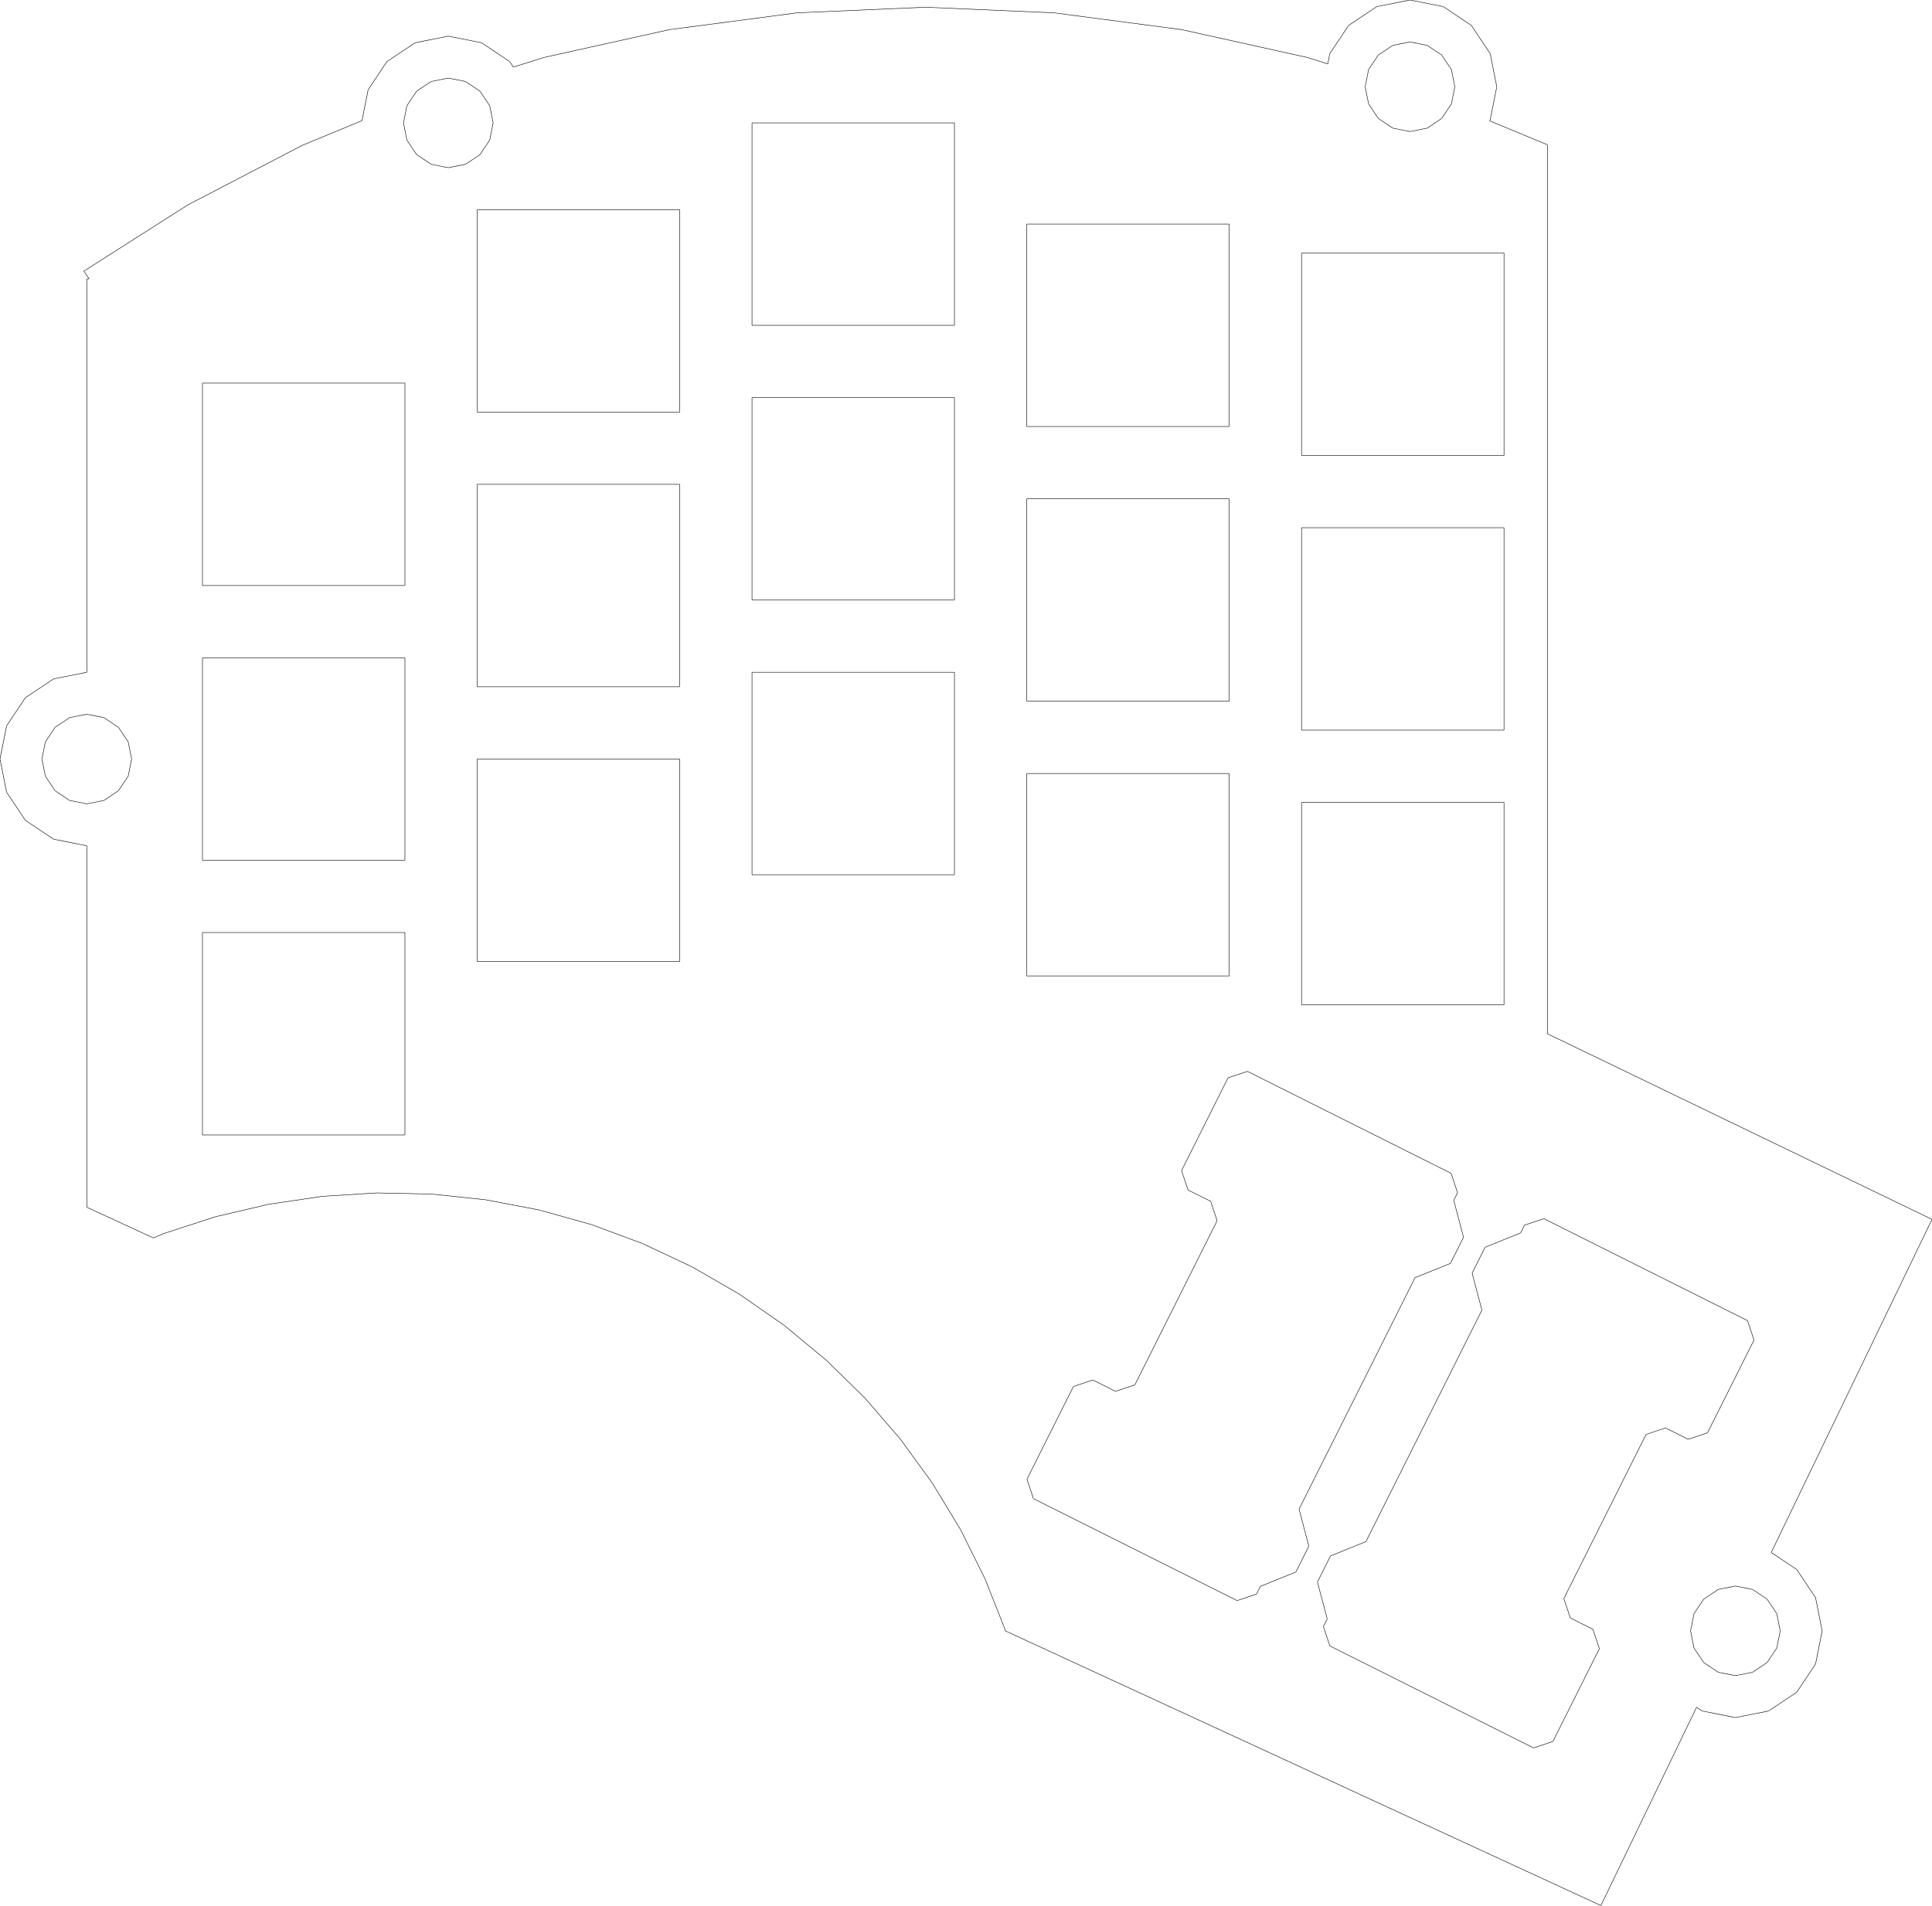
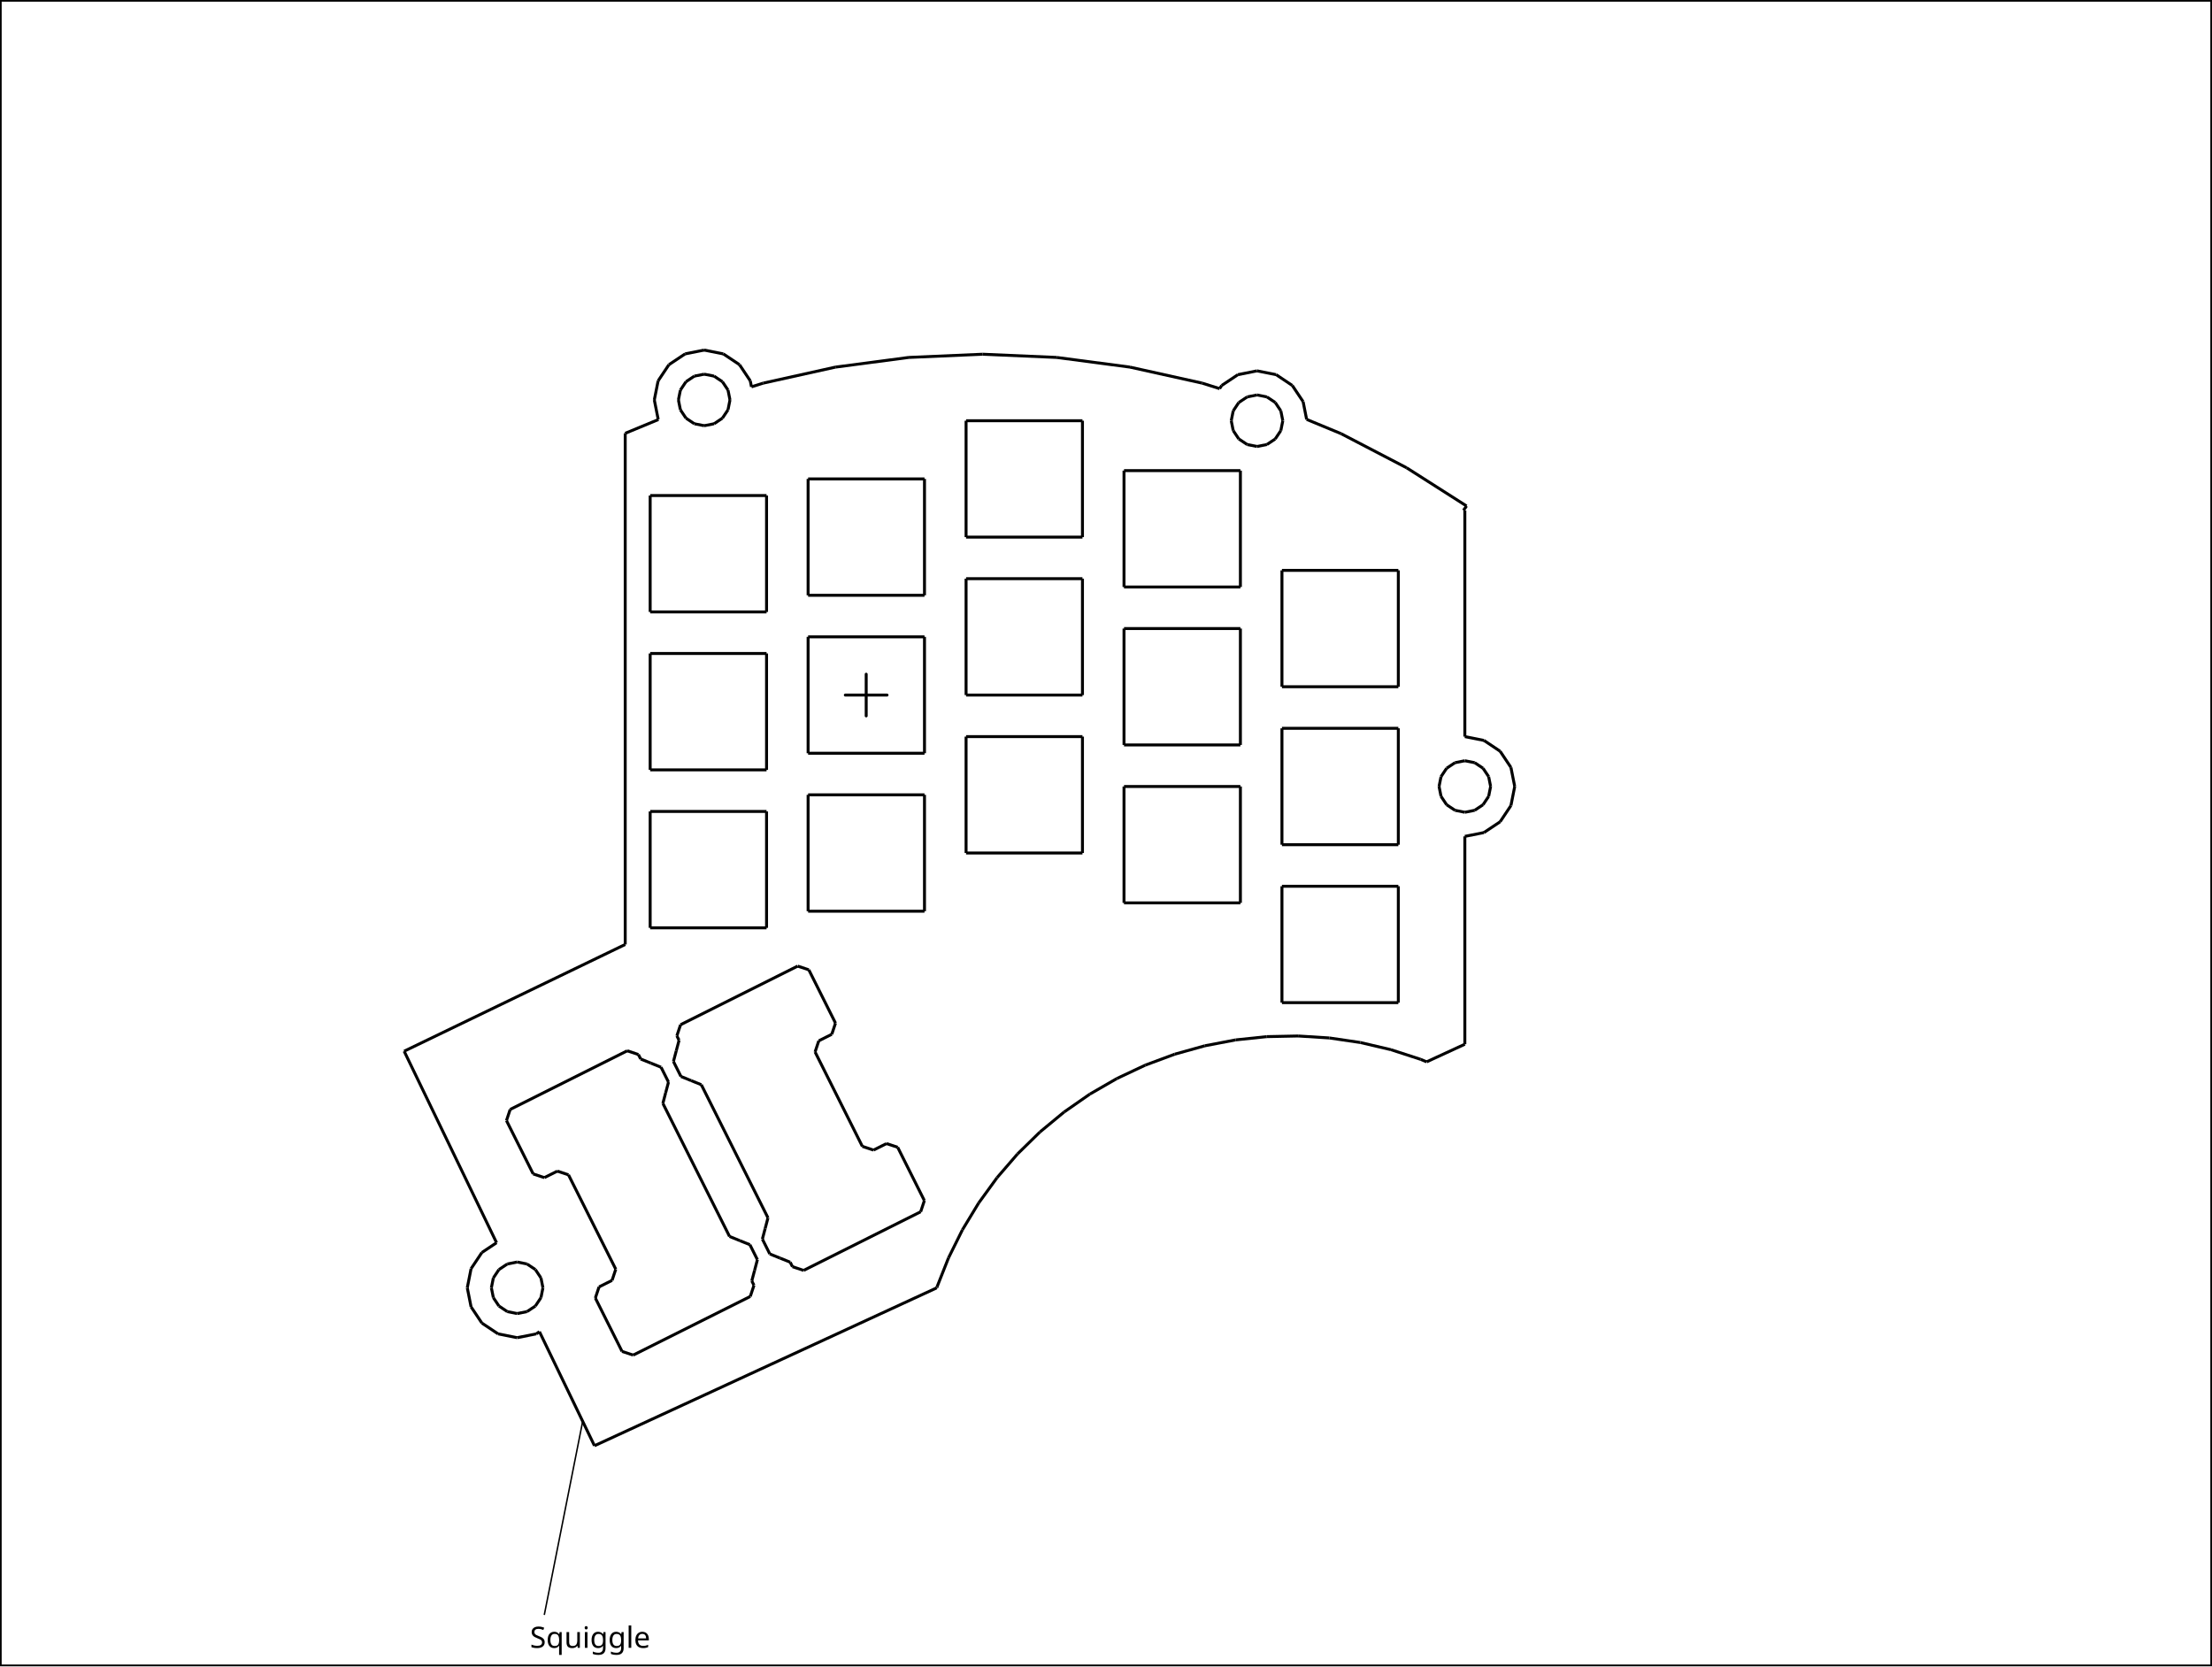
- <svg xmlns="http://www.w3.org/2000/svg" viewBox="9 5.5  133.595 131.8" version="1.0" overflow="visible">
-   <defs />
-   <g id="draft" transform="matrix(1 0 0 -1 0 0)" stroke-width="0.033">
-     <g id="ID_0" color="rgb(0,0,0)" stroke="currentColor" fill="none" stroke-width="0.033">
-       <line x1="126.316" y1="-123.584" x2="126.704" y2="-123.843" />
-       <line x1="126.704" y1="-123.843" x2="129" y2="-124.3" />
-       <line x1="129" y1="-124.3" x2="131.296" y2="-123.843" />
-       <line x1="131.296" y1="-123.843" x2="133.243" y2="-122.543" />
-       <line x1="133.243" y1="-122.543" x2="134.543" y2="-120.596" />
-       <line x1="134.543" y1="-120.596" x2="135" y2="-118.3" />
-       <line x1="135" y1="-118.3" x2="134.543" y2="-116.004" />
-       <line x1="134.543" y1="-116.004" x2="133.243" y2="-114.057" />
-       <line x1="133.243" y1="-114.057" x2="131.48" y2="-112.88" />
-       <line x1="131.48" y1="-112.88" x2="142.595" y2="-89.839" />
-       <line x1="142.595" y1="-89.839" x2="116" y2="-77" />
-       <line x1="116" y1="-77" x2="116" y2="-15.512" />
-       <line x1="116" y1="-15.512" x2="112.003" y2="-13.857" />
-       <line x1="112.003" y1="-13.857" x2="112.043" y2="-13.796" />
-       <line x1="112.043" y1="-13.796" x2="112.5" y2="-11.5" />
-       <line x1="112.5" y1="-11.5" x2="112.043" y2="-9.204" />
-       <line x1="112.043" y1="-9.204" x2="110.743" y2="-7.257" />
-       <line x1="110.743" y1="-7.257" x2="108.796" y2="-5.957" />
-       <line x1="108.796" y1="-5.957" x2="106.5" y2="-5.5" />
-       <line x1="106.5" y1="-5.5" x2="104.204" y2="-5.957" />
-       <line x1="104.204" y1="-5.957" x2="102.257" y2="-7.257" />
-       <line x1="102.257" y1="-7.257" x2="100.957" y2="-9.204" />
-       <line x1="100.957" y1="-9.204" x2="100.814" y2="-9.922" />
-       <line x1="100.814" y1="-9.922" x2="99.4" y2="-9.476" />
-       <line x1="99.4" y1="-9.476" x2="90.712" y2="-7.55" />
-       <line x1="90.712" y1="-7.55" x2="81.89" y2="-6.388" />
-       <line x1="81.89" y1="-6.388" x2="73" y2="-6" />
-       <line x1="73" y1="-6" x2="64.11" y2="-6.388" />
-       <line x1="64.11" y1="-6.388" x2="55.288" y2="-7.55" />
-       <line x1="55.288" y1="-7.55" x2="46.6" y2="-9.476" />
-       <line x1="46.6" y1="-9.476" x2="44.497" y2="-10.139" />
-       <line x1="44.497" y1="-10.139" x2="44.243" y2="-9.757" />
-       <line x1="44.243" y1="-9.757" x2="42.296" y2="-8.457" />
-       <line x1="42.296" y1="-8.457" x2="40" y2="-8" />
-       <line x1="40" y1="-8" x2="37.704" y2="-8.457" />
-       <line x1="37.704" y1="-8.457" x2="35.757" y2="-9.757" />
-       <line x1="35.757" y1="-9.757" x2="34.457" y2="-11.704" />
-       <line x1="34.457" y1="-11.704" x2="34.031" y2="-13.842" />
-       <line x1="34.031" y1="-13.842" x2="29.893" y2="-15.557" />
-       <line x1="29.893" y1="-15.557" x2="22" y2="-19.665" />
-       <line x1="22" y1="-19.665" x2="14.796" y2="-24.255" />
-       <line x1="14.796" y1="-24.255" x2="15.165" y2="-24.786" />
-       <line x1="15.165" y1="-24.786" x2="15" y2="-24.8" />
-       <line x1="15" y1="-24.8" x2="15" y2="-52" />
-       <line x1="15" y1="-52" x2="12.704" y2="-52.457" />
-       <line x1="12.704" y1="-52.457" x2="10.757" y2="-53.757" />
-       <line x1="10.757" y1="-53.757" x2="9.457" y2="-55.704" />
-       <line x1="9.457" y1="-55.704" x2="9" y2="-58" />
-       <line x1="9" y1="-58" x2="9.457" y2="-60.296" />
-       <line x1="9.457" y1="-60.296" x2="10.757" y2="-62.243" />
-       <line x1="10.757" y1="-62.243" x2="12.704" y2="-63.543" />
-       <line x1="12.704" y1="-63.543" x2="15" y2="-64" />
-       <line x1="15" y1="-64" x2="15" y2="-89" />
-       <line x1="15" y1="-89" x2="19.601" y2="-91.122" />
-       <line x1="19.601" y1="-91.122" x2="20.314" y2="-90.822" />
-       <line x1="20.314" y1="-90.822" x2="23.899" y2="-89.658" />
-       <line x1="23.899" y1="-89.658" x2="27.568" y2="-88.797" />
-       <line x1="27.568" y1="-88.797" x2="31.296" y2="-88.246" />
-       <line x1="31.296" y1="-88.246" x2="35.058" y2="-88.01" />
-       <line x1="35.058" y1="-88.01" x2="38.826" y2="-88.089" />
-       <line x1="38.826" y1="-88.089" x2="42.574" y2="-88.483" />
-       <line x1="42.574" y1="-88.483" x2="46.276" y2="-89.189" />
-       <line x1="46.276" y1="-89.189" x2="49.906" y2="-90.203" />
-       <line x1="49.906" y1="-90.203" x2="53.438" y2="-91.516" />
-       <line x1="53.438" y1="-91.516" x2="56.848" y2="-93.121" />
-       <line x1="56.848" y1="-93.121" x2="60.112" y2="-95.005" />
-       <line x1="60.112" y1="-95.005" x2="63.207" y2="-97.156" />
-       <line x1="63.207" y1="-97.156" x2="66.111" y2="-99.558" />
-       <line x1="66.111" y1="-99.558" x2="68.804" y2="-102.195" />
-       <line x1="68.804" y1="-102.195" x2="71.266" y2="-105.048" />
-       <line x1="71.266" y1="-105.048" x2="73.481" y2="-108.097" />
-       <line x1="73.481" y1="-108.097" x2="75.434" y2="-111.321" />
-       <line x1="75.434" y1="-111.321" x2="77.109" y2="-114.697" />
-       <line x1="77.109" y1="-114.697" x2="78.497" y2="-118.201" />
-       <line x1="78.497" y1="-118.201" x2="78.529" y2="-118.307" />
-       <line x1="78.529" y1="-118.307" x2="119.7" y2="-137.3" />
-       <line x1="119.7" y1="-137.3" x2="126.316" y2="-123.584" />
-       <line x1="105.314" y1="-14.364" x2="104.308" y2="-13.692" />
-       <line x1="104.308" y1="-13.692" x2="103.636" y2="-12.686" />
-       <line x1="103.636" y1="-12.686" x2="103.4" y2="-11.5" />
-       <line x1="103.4" y1="-11.5" x2="103.636" y2="-10.314" />
-       <line x1="103.636" y1="-10.314" x2="104.308" y2="-9.308" />
-       <line x1="104.308" y1="-9.308" x2="105.314" y2="-8.636" />
-       <line x1="105.314" y1="-8.636" x2="106.5" y2="-8.4" />
-       <line x1="106.5" y1="-8.4" x2="107.686" y2="-8.636" />
-       <line x1="107.686" y1="-8.636" x2="108.692" y2="-9.308" />
-       <line x1="108.692" y1="-9.308" x2="109.364" y2="-10.314" />
-       <line x1="109.364" y1="-10.314" x2="109.6" y2="-11.5" />
-       <line x1="109.6" y1="-11.5" x2="109.364" y2="-12.686" />
-       <line x1="109.364" y1="-12.686" x2="108.692" y2="-13.692" />
-       <line x1="108.692" y1="-13.692" x2="107.686" y2="-14.364" />
-       <line x1="107.686" y1="-14.364" x2="106.5" y2="-14.6" />
-       <line x1="106.5" y1="-14.6" x2="105.314" y2="-14.364" />
-       <line x1="38.814" y1="-16.864" x2="37.808" y2="-16.192" />
-       <line x1="37.808" y1="-16.192" x2="37.136" y2="-15.186" />
-       <line x1="37.136" y1="-15.186" x2="36.9" y2="-14" />
-       <line x1="36.9" y1="-14" x2="37.136" y2="-12.814" />
-       <line x1="37.136" y1="-12.814" x2="37.808" y2="-11.808" />
-       <line x1="37.808" y1="-11.808" x2="38.814" y2="-11.136" />
-       <line x1="38.814" y1="-11.136" x2="40" y2="-10.9" />
-       <line x1="40" y1="-10.9" x2="41.186" y2="-11.136" />
-       <line x1="41.186" y1="-11.136" x2="42.192" y2="-11.808" />
-       <line x1="42.192" y1="-11.808" x2="42.864" y2="-12.814" />
-       <line x1="42.864" y1="-12.814" x2="43.1" y2="-14" />
-       <line x1="43.1" y1="-14" x2="42.864" y2="-15.186" />
-       <line x1="42.864" y1="-15.186" x2="42.192" y2="-16.192" />
-       <line x1="42.192" y1="-16.192" x2="41.186" y2="-16.864" />
-       <line x1="41.186" y1="-16.864" x2="40" y2="-17.1" />
-       <line x1="40" y1="-17.1" x2="38.814" y2="-16.864" />
-       <line x1="61" y1="-28" x2="61" y2="-14" />
-       <line x1="61" y1="-14" x2="75" y2="-14" />
-       <line x1="75" y1="-14" x2="75" y2="-28" />
-       <line x1="75" y1="-28" x2="61" y2="-28" />
-       <line x1="42" y1="-34" x2="42" y2="-20" />
-       <line x1="42" y1="-20" x2="56" y2="-20" />
-       <line x1="56" y1="-20" x2="56" y2="-34" />
-       <line x1="56" y1="-34" x2="42" y2="-34" />
-       <line x1="80" y1="-35" x2="80" y2="-21" />
-       <line x1="80" y1="-21" x2="94" y2="-21" />
-       <line x1="94" y1="-21" x2="94" y2="-35" />
-       <line x1="94" y1="-35" x2="80" y2="-35" />
-       <line x1="99" y1="-37" x2="99" y2="-23" />
-       <line x1="99" y1="-23" x2="113" y2="-23" />
-       <line x1="113" y1="-23" x2="113" y2="-37" />
-       <line x1="113" y1="-37" x2="99" y2="-37" />
-       <line x1="23" y1="-46" x2="23" y2="-32" />
-       <line x1="23" y1="-32" x2="37" y2="-32" />
-       <line x1="37" y1="-32" x2="37" y2="-46" />
-       <line x1="37" y1="-46" x2="23" y2="-46" />
-       <line x1="61" y1="-47" x2="61" y2="-33" />
-       <line x1="61" y1="-33" x2="75" y2="-33" />
-       <line x1="75" y1="-33" x2="75" y2="-47" />
-       <line x1="75" y1="-47" x2="61" y2="-47" />
-       <line x1="42" y1="-53" x2="42" y2="-39" />
-       <line x1="42" y1="-39" x2="56" y2="-39" />
-       <line x1="56" y1="-39" x2="56" y2="-53" />
-       <line x1="56" y1="-53" x2="42" y2="-53" />
-       <line x1="80" y1="-54" x2="80" y2="-40" />
-       <line x1="80" y1="-40" x2="94" y2="-40" />
-       <line x1="94" y1="-40" x2="94" y2="-54" />
-       <line x1="94" y1="-54" x2="80" y2="-54" />
-       <line x1="99" y1="-56" x2="99" y2="-42" />
-       <line x1="99" y1="-42" x2="113" y2="-42" />
-       <line x1="113" y1="-42" x2="113" y2="-56" />
-       <line x1="113" y1="-56" x2="99" y2="-56" />
-       <line x1="23" y1="-65" x2="23" y2="-51" />
-       <line x1="23" y1="-51" x2="37" y2="-51" />
-       <line x1="37" y1="-51" x2="37" y2="-65" />
-       <line x1="37" y1="-65" x2="23" y2="-65" />
-       <line x1="61" y1="-66" x2="61" y2="-52" />
-       <line x1="61" y1="-52" x2="75" y2="-52" />
-       <line x1="75" y1="-52" x2="75" y2="-66" />
-       <line x1="75" y1="-66" x2="61" y2="-66" />
-       <line x1="13.814" y1="-60.864" x2="12.808" y2="-60.192" />
-       <line x1="12.808" y1="-60.192" x2="12.136" y2="-59.186" />
-       <line x1="12.136" y1="-59.186" x2="11.9" y2="-58" />
-       <line x1="11.9" y1="-58" x2="12.136" y2="-56.814" />
-       <line x1="12.136" y1="-56.814" x2="12.808" y2="-55.808" />
-       <line x1="12.808" y1="-55.808" x2="13.814" y2="-55.136" />
-       <line x1="13.814" y1="-55.136" x2="15" y2="-54.9" />
-       <line x1="15" y1="-54.9" x2="16.186" y2="-55.136" />
-       <line x1="16.186" y1="-55.136" x2="17.192" y2="-55.808" />
-       <line x1="17.192" y1="-55.808" x2="17.864" y2="-56.814" />
-       <line x1="17.864" y1="-56.814" x2="18.1" y2="-58" />
-       <line x1="18.1" y1="-58" x2="17.864" y2="-59.186" />
-       <line x1="17.864" y1="-59.186" x2="17.192" y2="-60.192" />
-       <line x1="17.192" y1="-60.192" x2="16.186" y2="-60.864" />
-       <line x1="16.186" y1="-60.864" x2="15" y2="-61.1" />
-       <line x1="15" y1="-61.1" x2="13.814" y2="-60.864" />
-       <line x1="42" y1="-72" x2="42" y2="-58" />
-       <line x1="42" y1="-58" x2="56" y2="-58" />
-       <line x1="56" y1="-58" x2="56" y2="-72" />
-       <line x1="56" y1="-72" x2="42" y2="-72" />
-       <line x1="80" y1="-73" x2="80" y2="-59" />
-       <line x1="80" y1="-59" x2="94" y2="-59" />
-       <line x1="94" y1="-59" x2="94" y2="-73" />
-       <line x1="94" y1="-73" x2="80" y2="-73" />
-       <line x1="99" y1="-75" x2="99" y2="-61" />
-       <line x1="99" y1="-61" x2="113" y2="-61" />
-       <line x1="113" y1="-61" x2="113" y2="-75" />
-       <line x1="113" y1="-75" x2="99" y2="-75" />
-       <line x1="23" y1="-84" x2="23" y2="-70" />
-       <line x1="23" y1="-70" x2="37" y2="-70" />
-       <line x1="37" y1="-70" x2="37" y2="-84" />
-       <line x1="37" y1="-84" x2="23" y2="-84" />
-       <line x1="80.46" y1="-109.155" x2="80.014" y2="-107.813" />
-       <line x1="80.014" y1="-107.813" x2="83.227" y2="-101.398" />
-       <line x1="83.227" y1="-101.398" x2="84.569" y2="-100.951" />
-       <line x1="84.569" y1="-100.951" x2="86.134" y2="-101.735" />
-       <line x1="86.134" y1="-101.735" x2="87.475" y2="-101.288" />
-       <line x1="87.475" y1="-101.288" x2="93.162" y2="-89.933" />
-       <line x1="93.162" y1="-89.933" x2="92.716" y2="-88.59" />
-       <line x1="92.716" y1="-88.59" x2="91.151" y2="-87.807" />
-       <line x1="91.151" y1="-87.807" x2="90.704" y2="-86.465" />
-       <line x1="90.704" y1="-86.465" x2="93.917" y2="-80.05" />
-       <line x1="93.917" y1="-80.05" x2="95.259" y2="-79.604" />
-       <line x1="95.259" y1="-79.604" x2="109.342" y2="-86.656" />
-       <line x1="109.342" y1="-86.656" x2="109.788" y2="-87.998" />
-       <line x1="109.788" y1="-87.998" x2="109.525" y2="-88.523" />
-       <line x1="109.525" y1="-88.523" x2="109.863" y2="-89.801" />
-       <line x1="109.863" y1="-89.801" x2="110.201" y2="-91.08" />
-       <line x1="110.201" y1="-91.08" x2="109.298" y2="-92.882" />
-       <line x1="109.298" y1="-92.882" x2="108.072" y2="-93.378" />
-       <line x1="108.072" y1="-93.378" x2="106.846" y2="-93.874" />
-       <line x1="106.846" y1="-93.874" x2="98.828" y2="-109.885" />
-       <line x1="98.828" y1="-109.885" x2="99.166" y2="-111.164" />
-       <line x1="99.166" y1="-111.164" x2="99.504" y2="-112.442" />
-       <line x1="99.504" y1="-112.442" x2="98.609" y2="-114.23" />
-       <line x1="98.609" y1="-114.23" x2="97.382" y2="-114.726" />
-       <line x1="97.382" y1="-114.726" x2="96.156" y2="-115.222" />
-       <line x1="96.156" y1="-115.222" x2="95.885" y2="-115.76" />
-       <line x1="95.885" y1="-115.76" x2="94.543" y2="-116.208" />
-       <line x1="94.543" y1="-116.208" x2="80.46" y2="-109.155" />
-       <line x1="100.958" y1="-119.344" x2="100.512" y2="-118.002" />
-       <line x1="100.512" y1="-118.002" x2="100.775" y2="-117.477" />
-       <line x1="100.775" y1="-117.477" x2="100.437" y2="-116.199" />
-       <line x1="100.437" y1="-116.199" x2="100.099" y2="-114.92" />
-       <line x1="100.099" y1="-114.92" x2="101.002" y2="-113.117" />
-       <line x1="101.002" y1="-113.117" x2="102.228" y2="-112.622" />
-       <line x1="102.228" y1="-112.622" x2="103.454" y2="-112.126" />
-       <line x1="103.454" y1="-112.126" x2="111.472" y2="-96.115" />
-       <line x1="111.472" y1="-96.115" x2="111.134" y2="-94.836" />
-       <line x1="111.134" y1="-94.836" x2="110.796" y2="-93.558" />
-       <line x1="110.796" y1="-93.558" x2="111.691" y2="-91.77" />
-       <line x1="111.691" y1="-91.77" x2="112.918" y2="-91.274" />
-       <line x1="112.918" y1="-91.274" x2="114.144" y2="-90.778" />
-       <line x1="114.144" y1="-90.778" x2="114.415" y2="-90.24" />
-       <line x1="114.415" y1="-90.24" x2="115.757" y2="-89.792" />
-       <line x1="115.757" y1="-89.792" x2="129.84" y2="-96.845" />
-       <line x1="129.84" y1="-96.845" x2="130.286" y2="-98.187" />
-       <line x1="130.286" y1="-98.187" x2="127.073" y2="-104.602" />
-       <line x1="127.073" y1="-104.602" x2="125.731" y2="-105.049" />
-       <line x1="125.731" y1="-105.049" x2="124.166" y2="-104.265" />
-       <line x1="124.166" y1="-104.265" x2="122.825" y2="-104.712" />
-       <line x1="122.825" y1="-104.712" x2="117.138" y2="-116.067" />
-       <line x1="117.138" y1="-116.067" x2="117.585" y2="-117.41" />
-       <line x1="117.585" y1="-117.41" x2="119.149" y2="-118.193" />
-       <line x1="119.149" y1="-118.193" x2="119.596" y2="-119.535" />
-       <line x1="119.596" y1="-119.535" x2="116.383" y2="-125.95" />
-       <line x1="116.383" y1="-125.95" x2="115.041" y2="-126.396" />
-       <line x1="115.041" y1="-126.396" x2="100.958" y2="-119.344" />
-       <line x1="127.814" y1="-121.164" x2="126.808" y2="-120.492" />
-       <line x1="126.808" y1="-120.492" x2="126.136" y2="-119.486" />
-       <line x1="126.136" y1="-119.486" x2="125.9" y2="-118.3" />
-       <line x1="125.9" y1="-118.3" x2="126.136" y2="-117.114" />
-       <line x1="126.136" y1="-117.114" x2="126.808" y2="-116.108" />
-       <line x1="126.808" y1="-116.108" x2="127.814" y2="-115.436" />
-       <line x1="127.814" y1="-115.436" x2="129" y2="-115.2" />
-       <line x1="129" y1="-115.2" x2="130.186" y2="-115.436" />
-       <line x1="130.186" y1="-115.436" x2="131.192" y2="-116.108" />
-       <line x1="131.192" y1="-116.108" x2="131.864" y2="-117.114" />
-       <line x1="131.864" y1="-117.114" x2="132.1" y2="-118.3" />
-       <line x1="132.1" y1="-118.3" x2="131.864" y2="-119.486" />
-       <line x1="131.864" y1="-119.486" x2="131.192" y2="-120.492" />
-       <line x1="131.192" y1="-120.492" x2="130.186" y2="-121.164" />
-       <line x1="130.186" y1="-121.164" x2="129" y2="-121.4" />
-       <line x1="129" y1="-121.4" x2="127.814" y2="-121.164" />
+ <svg xmlns="http://www.w3.org/2000/svg" viewBox="0 0 751.68 566.2">
+   <defs>
+     <style>.cls-1,.cls-2,.cls-4{fill:none;stroke:#000;}.cls-2{stroke-linecap:round;stroke-linejoin:round;}.cls-3{font-size:10px;font-family:FiraSansCondensed-Medium, Fira Sans Condensed;font-weight:500;}.cls-4{stroke-miterlimit:10;stroke-width:0.5px;}</style>
+   </defs>
+   <g id="Layer_2" data-name="Layer 2">
+     <g id="main">
+       <g id="squiggle">
+         <g id="squiggle-2" data-name="squiggle">
+           <g id="squiggle-3" data-name="squiggle">
+             <g id="ID_0" data-name="ID 0">
+               <line class="cls-1" x1="182.23" y1="453.26" x2="183.32" y2="452.53" />
+               <line class="cls-1" x1="175.74" y1="454.56" x2="182.23" y2="453.26" />
+               <line class="cls-1" x1="169.25" y1="453.26" x2="175.74" y2="454.56" />
+               <line class="cls-1" x1="163.75" y1="449.59" x2="169.25" y2="453.26" />
+               <line class="cls-1" x1="160.08" y1="444.09" x2="163.75" y2="449.59" />
+               <line class="cls-1" x1="158.79" y1="437.61" x2="160.08" y2="444.09" />
+               <line class="cls-1" x1="160.08" y1="431.12" x2="158.79" y2="437.61" />
+               <line class="cls-1" x1="163.75" y1="425.62" x2="160.08" y2="431.12" />
+               <line class="cls-1" x1="168.74" y1="422.29" x2="163.75" y2="425.62" />
+               <line class="cls-1" x1="137.34" y1="357.21" x2="168.74" y2="422.29" />
+               <line class="cls-1" x1="212.46" y1="320.94" x2="137.34" y2="357.21" />
+               <line class="cls-1" x1="212.46" y1="147.24" x2="212.46" y2="320.94" />
+               <line class="cls-1" x1="223.76" y1="142.56" x2="212.46" y2="147.24" />
+               <line class="cls-1" x1="223.64" y1="142.39" x2="223.76" y2="142.56" />
+               <line class="cls-1" x1="222.35" y1="135.9" x2="223.64" y2="142.39" />
+               <line class="cls-1" x1="223.64" y1="129.42" x2="222.35" y2="135.9" />
+               <line class="cls-1" x1="227.32" y1="123.92" x2="223.64" y2="129.42" />
+               <line class="cls-1" x1="232.82" y1="120.25" x2="227.32" y2="123.92" />
+               <line class="cls-1" x1="239.3" y1="118.96" x2="232.82" y2="120.25" />
+               <line class="cls-1" x1="245.79" y1="120.25" x2="239.3" y2="118.96" />
+               <line class="cls-1" x1="251.29" y1="123.92" x2="245.79" y2="120.25" />
+               <line class="cls-1" x1="254.96" y1="129.42" x2="251.29" y2="123.92" />
+               <line class="cls-1" x1="255.36" y1="131.45" x2="254.96" y2="129.42" />
+               <line class="cls-1" x1="259.36" y1="130.19" x2="255.36" y2="131.45" />
+               <line class="cls-1" x1="283.9" y1="124.75" x2="259.36" y2="130.19" />
+               <line class="cls-1" x1="308.82" y1="121.46" x2="283.9" y2="124.75" />
+               <line class="cls-1" x1="333.94" y1="120.37" x2="308.82" y2="121.46" />
+               <line class="cls-1" x1="359.05" y1="121.46" x2="333.94" y2="120.37" />
+               <line class="cls-1" x1="383.97" y1="124.75" x2="359.05" y2="121.46" />
+               <line class="cls-1" x1="408.51" y1="130.19" x2="383.97" y2="124.75" />
+               <line class="cls-1" x1="414.45" y1="132.06" x2="408.51" y2="130.19" />
+               <line class="cls-1" x1="415.17" y1="130.98" x2="414.45" y2="132.06" />
+               <line class="cls-1" x1="420.67" y1="127.31" x2="415.17" y2="130.98" />
+               <line class="cls-1" x1="427.16" y1="126.02" x2="420.67" y2="127.31" />
+               <line class="cls-1" x1="433.64" y1="127.31" x2="427.16" y2="126.02" />
+               <line class="cls-1" x1="439.14" y1="130.98" x2="433.64" y2="127.31" />
+               <line class="cls-1" x1="442.82" y1="136.48" x2="439.14" y2="130.98" />
+               <line class="cls-1" x1="444.02" y1="142.52" x2="442.82" y2="136.48" />
+               <line class="cls-1" x1="455.71" y1="147.36" x2="444.02" y2="142.52" />
+               <line class="cls-1" x1="478.01" y1="158.97" x2="455.71" y2="147.36" />
+               <line class="cls-1" x1="498.36" y1="171.94" x2="478.01" y2="158.97" />
+               <line class="cls-1" x1="497.32" y1="173.44" x2="498.36" y2="171.94" />
+               <line class="cls-1" x1="497.78" y1="173.48" x2="497.32" y2="173.44" />
+               <line class="cls-1" x1="497.78" y1="250.31" x2="497.78" y2="173.48" />
+               <line class="cls-1" x1="504.27" y1="251.6" x2="497.78" y2="250.31" />
+               <line class="cls-1" x1="509.77" y1="255.28" x2="504.27" y2="251.6" />
+               <line class="cls-1" x1="513.44" y1="260.78" x2="509.77" y2="255.28" />
+               <line class="cls-1" x1="514.73" y1="267.26" x2="513.44" y2="260.78" />
+               <line class="cls-1" x1="513.44" y1="273.75" x2="514.73" y2="267.26" />
+               <line class="cls-1" x1="509.77" y1="279.25" x2="513.44" y2="273.75" />
+               <line class="cls-1" x1="504.27" y1="282.92" x2="509.77" y2="279.25" />
+               <line class="cls-1" x1="497.78" y1="284.21" x2="504.27" y2="282.92" />
+               <line class="cls-1" x1="497.78" y1="354.84" x2="497.78" y2="284.21" />
+               <line class="cls-1" x1="484.78" y1="360.83" x2="497.78" y2="354.84" />
+               <line class="cls-1" x1="482.77" y1="359.98" x2="484.78" y2="360.83" />
+               <line class="cls-1" x1="472.64" y1="356.69" x2="482.77" y2="359.98" />
+               <line class="cls-1" x1="462.28" y1="354.26" x2="472.64" y2="356.69" />
+               <line class="cls-1" x1="451.75" y1="352.71" x2="462.28" y2="354.26" />
+               <line class="cls-1" x1="441.12" y1="352.04" x2="451.75" y2="352.71" />
+               <line class="cls-1" x1="430.48" y1="352.26" x2="441.12" y2="352.04" />
+               <line class="cls-1" x1="419.89" y1="353.37" x2="430.48" y2="352.26" />
+               <line class="cls-1" x1="409.43" y1="355.37" x2="419.89" y2="353.37" />
+               <line class="cls-1" x1="399.18" y1="358.23" x2="409.43" y2="355.37" />
+               <line class="cls-1" x1="389.2" y1="361.94" x2="399.18" y2="358.23" />
+               <line class="cls-1" x1="379.56" y1="366.48" x2="389.2" y2="361.94" />
+               <line class="cls-1" x1="370.34" y1="371.8" x2="379.56" y2="366.48" />
+               <line class="cls-1" x1="361.6" y1="377.88" x2="370.34" y2="371.8" />
+               <line class="cls-1" x1="353.4" y1="384.66" x2="361.6" y2="377.88" />
+               <line class="cls-1" x1="345.79" y1="392.11" x2="353.4" y2="384.66" />
+               <line class="cls-1" x1="338.83" y1="400.17" x2="345.79" y2="392.11" />
+               <line class="cls-1" x1="332.58" y1="408.78" x2="338.83" y2="400.17" />
+               <line class="cls-1" x1="327.06" y1="417.89" x2="332.58" y2="408.78" />
+               <line class="cls-1" x1="322.33" y1="427.43" x2="327.06" y2="417.89" />
+               <line class="cls-1" x1="318.41" y1="437.33" x2="322.33" y2="427.43" />
+               <line class="cls-1" x1="318.32" y1="437.63" x2="318.41" y2="437.33" />
+               <line class="cls-1" x1="202.01" y1="491.28" x2="318.32" y2="437.63" />
+               <line class="cls-1" x1="183.32" y1="452.53" x2="202.01" y2="491.28" />
+               <line class="cls-1" x1="245.49" y1="142.1" x2="242.65" y2="144" />
+               <line class="cls-1" x1="247.39" y1="139.26" x2="245.49" y2="142.1" />
+               <line class="cls-1" x1="248.06" y1="135.9" x2="247.39" y2="139.26" />
+               <line class="cls-1" x1="247.39" y1="132.55" x2="248.06" y2="135.9" />
+               <line class="cls-1" x1="245.49" y1="129.71" x2="247.39" y2="132.55" />
+               <line class="cls-1" x1="242.65" y1="127.81" x2="245.49" y2="129.71" />
+               <line class="cls-1" x1="239.3" y1="127.15" x2="242.65" y2="127.81" />
+               <line class="cls-1" x1="235.95" y1="127.81" x2="239.3" y2="127.15" />
+               <line class="cls-1" x1="233.11" y1="129.71" x2="235.95" y2="127.81" />
+               <line class="cls-1" x1="231.21" y1="132.55" x2="233.11" y2="129.71" />
+               <line class="cls-1" x1="230.54" y1="135.9" x2="231.21" y2="132.55" />
+               <line class="cls-1" x1="231.21" y1="139.26" x2="230.54" y2="135.9" />
+               <line class="cls-1" x1="233.11" y1="142.1" x2="231.21" y2="139.26" />
+               <line class="cls-1" x1="235.95" y1="144" x2="233.11" y2="142.1" />
+               <line class="cls-1" x1="239.3" y1="144.66" x2="235.95" y2="144" />
+               <line class="cls-1" x1="242.65" y1="144" x2="239.3" y2="144.66" />
+               <line class="cls-1" x1="433.35" y1="149.16" x2="430.51" y2="151.06" />
+               <line class="cls-1" x1="435.25" y1="146.32" x2="433.35" y2="149.16" />
+               <line class="cls-1" x1="435.92" y1="142.97" x2="435.25" y2="146.32" />
+               <line class="cls-1" x1="435.25" y1="139.62" x2="435.92" y2="142.97" />
+               <line class="cls-1" x1="433.35" y1="136.77" x2="435.25" y2="139.62" />
+               <line class="cls-1" x1="430.51" y1="134.88" x2="433.35" y2="136.77" />
+               <line class="cls-1" x1="427.16" y1="134.21" x2="430.51" y2="134.88" />
+               <line class="cls-1" x1="423.81" y1="134.88" x2="427.16" y2="134.21" />
+               <line class="cls-1" x1="420.97" y1="136.77" x2="423.81" y2="134.88" />
+               <line class="cls-1" x1="419.07" y1="139.62" x2="420.97" y2="136.77" />
+               <line class="cls-1" x1="418.4" y1="142.97" x2="419.07" y2="139.62" />
+               <line class="cls-1" x1="419.07" y1="146.32" x2="418.4" y2="142.97" />
+               <line class="cls-1" x1="420.97" y1="149.16" x2="419.07" y2="146.32" />
+               <line class="cls-1" x1="423.81" y1="151.06" x2="420.97" y2="149.16" />
+               <line class="cls-1" x1="427.16" y1="151.72" x2="423.81" y2="151.06" />
+               <line class="cls-1" x1="430.51" y1="151.06" x2="427.16" y2="151.72" />
+               <line class="cls-1" x1="367.84" y1="142.97" x2="367.84" y2="182.52" />
+               <line class="cls-1" x1="328.29" y1="142.97" x2="367.84" y2="142.97" />
+               <line class="cls-1" x1="328.29" y1="182.52" x2="328.29" y2="142.97" />
+               <line class="cls-1" x1="367.84" y1="182.52" x2="328.29" y2="182.52" />
+               <line class="cls-1" x1="421.51" y1="159.92" x2="421.51" y2="199.47" />
+               <line class="cls-1" x1="381.96" y1="159.92" x2="421.51" y2="159.92" />
+               <line class="cls-1" x1="381.96" y1="199.47" x2="381.96" y2="159.92" />
+               <line class="cls-1" x1="421.51" y1="199.47" x2="381.96" y2="199.47" />
+               <line class="cls-1" x1="314.16" y1="162.74" x2="314.16" y2="202.29" />
+               <line class="cls-1" x1="274.61" y1="162.74" x2="314.16" y2="162.74" />
+               <line class="cls-1" x1="274.61" y1="202.29" x2="274.61" y2="162.74" />
+               <line class="cls-1" x1="314.16" y1="202.29" x2="274.61" y2="202.29" />
+               <line class="cls-1" x1="260.49" y1="168.39" x2="260.49" y2="207.94" />
+               <line class="cls-1" x1="220.94" y1="168.39" x2="260.49" y2="168.39" />
+               <line class="cls-1" x1="220.94" y1="207.94" x2="220.94" y2="168.39" />
+               <line class="cls-1" x1="260.49" y1="207.94" x2="220.94" y2="207.94" />
+               <line class="cls-1" x1="475.18" y1="193.82" x2="475.18" y2="233.36" />
+               <line class="cls-1" x1="435.63" y1="193.82" x2="475.18" y2="193.82" />
+               <line class="cls-1" x1="435.63" y1="233.36" x2="435.63" y2="193.82" />
+               <line class="cls-1" x1="475.18" y1="233.36" x2="435.63" y2="233.36" />
+               <line class="cls-1" x1="367.84" y1="196.64" x2="367.84" y2="236.19" />
+               <line class="cls-1" x1="328.29" y1="196.64" x2="367.84" y2="196.64" />
+               <line class="cls-1" x1="328.29" y1="236.19" x2="328.29" y2="196.64" />
+               <line class="cls-1" x1="367.84" y1="236.19" x2="328.29" y2="236.19" />
+               <line class="cls-1" x1="421.51" y1="213.59" x2="421.51" y2="253.14" />
+               <line class="cls-1" x1="381.96" y1="213.59" x2="421.51" y2="213.59" />
+               <line class="cls-1" x1="381.96" y1="253.14" x2="381.96" y2="213.59" />
+               <line class="cls-1" x1="421.51" y1="253.14" x2="381.96" y2="253.14" />
+               <line class="cls-1" x1="314.16" y1="216.41" x2="314.16" y2="255.96" />
+               <line class="cls-1" x1="274.61" y1="216.41" x2="314.16" y2="216.41" />
+               <line class="cls-1" x1="274.61" y1="255.96" x2="274.61" y2="216.41" />
+               <line class="cls-1" x1="314.16" y1="255.96" x2="274.61" y2="255.96" />
+               <line class="cls-1" x1="260.49" y1="222.06" x2="260.49" y2="261.61" />
+               <line class="cls-1" x1="220.94" y1="222.06" x2="260.49" y2="222.06" />
+               <line class="cls-1" x1="220.94" y1="261.61" x2="220.94" y2="222.06" />
+               <line class="cls-1" x1="260.49" y1="261.61" x2="220.94" y2="261.61" />
+               <line class="cls-1" x1="475.18" y1="247.49" x2="475.18" y2="287.04" />
+               <line class="cls-1" x1="435.63" y1="247.49" x2="475.18" y2="247.49" />
+               <line class="cls-1" x1="435.63" y1="287.04" x2="435.63" y2="247.49" />
+               <line class="cls-1" x1="475.18" y1="287.04" x2="435.63" y2="287.04" />
+               <line class="cls-1" x1="367.84" y1="250.31" x2="367.84" y2="289.86" />
+               <line class="cls-1" x1="328.29" y1="250.31" x2="367.84" y2="250.31" />
+               <line class="cls-1" x1="328.29" y1="289.86" x2="328.29" y2="250.31" />
+               <line class="cls-1" x1="367.84" y1="289.86" x2="328.29" y2="289.86" />
+               <line class="cls-1" x1="503.97" y1="273.46" x2="501.13" y2="275.35" />
+               <line class="cls-1" x1="505.87" y1="270.61" x2="503.97" y2="273.46" />
+               <line class="cls-1" x1="506.54" y1="267.26" x2="505.87" y2="270.61" />
+               <line class="cls-1" x1="505.87" y1="263.91" x2="506.54" y2="267.26" />
+               <line class="cls-1" x1="503.97" y1="261.07" x2="505.87" y2="263.91" />
+               <line class="cls-1" x1="501.13" y1="259.17" x2="503.97" y2="261.07" />
+               <line class="cls-1" x1="497.78" y1="258.51" x2="501.13" y2="259.17" />
+               <line class="cls-1" x1="494.43" y1="259.17" x2="497.78" y2="258.51" />
+               <line class="cls-1" x1="491.59" y1="261.07" x2="494.43" y2="259.17" />
+               <line class="cls-1" x1="489.69" y1="263.91" x2="491.59" y2="261.07" />
+               <line class="cls-1" x1="489.02" y1="267.26" x2="489.69" y2="263.91" />
+               <line class="cls-1" x1="489.69" y1="270.61" x2="489.02" y2="267.26" />
+               <line class="cls-1" x1="491.59" y1="273.46" x2="489.69" y2="270.61" />
+               <line class="cls-1" x1="494.43" y1="275.35" x2="491.59" y2="273.46" />
+               <line class="cls-1" x1="497.78" y1="276.02" x2="494.43" y2="275.35" />
+               <line class="cls-1" x1="501.13" y1="275.35" x2="497.78" y2="276.02" />
+               <line class="cls-1" x1="421.51" y1="267.26" x2="421.51" y2="306.81" />
+               <line class="cls-1" x1="381.96" y1="267.26" x2="421.51" y2="267.26" />
+               <line class="cls-1" x1="381.96" y1="306.81" x2="381.96" y2="267.26" />
+               <line class="cls-1" x1="421.51" y1="306.81" x2="381.96" y2="306.81" />
+               <line class="cls-1" x1="314.16" y1="270.09" x2="314.16" y2="309.64" />
+               <line class="cls-1" x1="274.61" y1="270.09" x2="314.16" y2="270.09" />
+               <line class="cls-1" x1="274.61" y1="309.64" x2="274.61" y2="270.09" />
+               <line class="cls-1" x1="314.16" y1="309.64" x2="274.61" y2="309.64" />
+               <line class="cls-1" x1="260.49" y1="275.74" x2="260.49" y2="315.29" />
+               <line class="cls-1" x1="220.94" y1="275.74" x2="260.49" y2="275.74" />
+               <line class="cls-1" x1="220.94" y1="315.29" x2="220.94" y2="275.74" />
+               <line class="cls-1" x1="260.49" y1="315.29" x2="220.94" y2="315.29" />
+               <line class="cls-1" x1="475.18" y1="301.16" x2="475.18" y2="340.71" />
+               <line class="cls-1" x1="435.63" y1="301.16" x2="475.18" y2="301.16" />
+               <line class="cls-1" x1="435.63" y1="340.71" x2="435.63" y2="301.16" />
+               <line class="cls-1" x1="475.18" y1="340.71" x2="435.63" y2="340.71" />
+               <line class="cls-1" x1="314.12" y1="407.98" x2="312.86" y2="411.77" />
+               <line class="cls-1" x1="305.05" y1="389.86" x2="314.12" y2="407.98" />
+               <line class="cls-1" x1="301.25" y1="388.6" x2="305.05" y2="389.86" />
+               <line class="cls-1" x1="296.83" y1="390.81" x2="301.25" y2="388.6" />
+               <line class="cls-1" x1="293.04" y1="389.55" x2="296.83" y2="390.81" />
+               <line class="cls-1" x1="276.98" y1="357.47" x2="293.04" y2="389.55" />
+               <line class="cls-1" x1="278.24" y1="353.68" x2="276.98" y2="357.47" />
+               <line class="cls-1" x1="282.66" y1="351.46" x2="278.24" y2="353.68" />
+               <line class="cls-1" x1="283.92" y1="347.67" x2="282.66" y2="351.46" />
+               <line class="cls-1" x1="274.85" y1="329.55" x2="283.92" y2="347.67" />
+               <line class="cls-1" x1="271.06" y1="328.29" x2="274.85" y2="329.55" />
+               <line class="cls-1" x1="231.27" y1="348.21" x2="271.06" y2="328.29" />
+               <line class="cls-1" x1="230.01" y1="352" x2="231.27" y2="348.21" />
+               <line class="cls-1" x1="230.76" y1="353.49" x2="230.01" y2="352" />
+               <line class="cls-1" x1="229.8" y1="357.1" x2="230.76" y2="353.49" />
+               <line class="cls-1" x1="228.85" y1="360.71" x2="229.8" y2="357.1" />
+               <line class="cls-1" x1="231.4" y1="365.8" x2="228.85" y2="360.71" />
+               <line class="cls-1" x1="234.86" y1="367.2" x2="231.4" y2="365.8" />
+               <line class="cls-1" x1="238.32" y1="368.6" x2="234.86" y2="367.2" />
+               <line class="cls-1" x1="260.97" y1="413.83" x2="238.32" y2="368.6" />
+               <line class="cls-1" x1="260.02" y1="417.45" x2="260.97" y2="413.83" />
+               <line class="cls-1" x1="259.07" y1="421.06" x2="260.02" y2="417.45" />
+               <line class="cls-1" x1="261.59" y1="426.11" x2="259.07" y2="421.06" />
+               <line class="cls-1" x1="265.06" y1="427.51" x2="261.59" y2="426.11" />
+               <line class="cls-1" x1="268.52" y1="428.91" x2="265.06" y2="427.51" />
+               <line class="cls-1" x1="269.29" y1="430.43" x2="268.52" y2="428.91" />
+               <line class="cls-1" x1="273.08" y1="431.7" x2="269.29" y2="430.43" />
+               <line class="cls-1" x1="312.86" y1="411.77" x2="273.08" y2="431.7" />
+               <line class="cls-1" x1="256.22" y1="436.76" x2="254.96" y2="440.55" />
+               <line class="cls-1" x1="255.47" y1="435.28" x2="256.22" y2="436.76" />
+               <line class="cls-1" x1="256.43" y1="431.67" x2="255.47" y2="435.28" />
+               <line class="cls-1" x1="257.38" y1="428.06" x2="256.43" y2="431.67" />
+               <line class="cls-1" x1="254.83" y1="422.96" x2="257.38" y2="428.06" />
+               <line class="cls-1" x1="251.37" y1="421.57" x2="254.83" y2="422.96" />
+               <line class="cls-1" x1="247.91" y1="420.16" x2="251.37" y2="421.57" />
+               <line class="cls-1" x1="225.26" y1="374.94" x2="247.91" y2="420.16" />
+               <line class="cls-1" x1="226.21" y1="371.32" x2="225.26" y2="374.94" />
+               <line class="cls-1" x1="227.17" y1="367.71" x2="226.21" y2="371.32" />
+               <line class="cls-1" x1="224.64" y1="362.66" x2="227.17" y2="367.71" />
+               <line class="cls-1" x1="221.17" y1="361.26" x2="224.64" y2="362.66" />
+               <line class="cls-1" x1="217.71" y1="359.86" x2="221.17" y2="361.26" />
+               <line class="cls-1" x1="216.94" y1="358.34" x2="217.71" y2="359.86" />
+               <line class="cls-1" x1="213.15" y1="357.07" x2="216.94" y2="358.34" />
+               <line class="cls-1" x1="173.37" y1="377" x2="213.15" y2="357.07" />
+               <line class="cls-1" x1="172.11" y1="380.79" x2="173.37" y2="377" />
+               <line class="cls-1" x1="181.18" y1="398.91" x2="172.11" y2="380.79" />
+               <line class="cls-1" x1="184.98" y1="400.17" x2="181.18" y2="398.91" />
+               <line class="cls-1" x1="189.4" y1="397.96" x2="184.98" y2="400.17" />
+               <line class="cls-1" x1="193.18" y1="399.22" x2="189.4" y2="397.96" />
+               <line class="cls-1" x1="209.25" y1="431.3" x2="193.18" y2="399.22" />
+               <line class="cls-1" x1="207.99" y1="435.09" x2="209.25" y2="431.3" />
+               <line class="cls-1" x1="203.57" y1="437.3" x2="207.99" y2="435.09" />
+               <line class="cls-1" x1="202.31" y1="441.09" x2="203.57" y2="437.3" />
+               <line class="cls-1" x1="211.38" y1="459.22" x2="202.31" y2="441.09" />
+               <line class="cls-1" x1="215.17" y1="460.48" x2="211.38" y2="459.22" />
+               <line class="cls-1" x1="254.96" y1="440.55" x2="215.17" y2="460.48" />
+               <line class="cls-1" x1="181.93" y1="443.8" x2="179.09" y2="445.7" />
+               <line class="cls-1" x1="183.83" y1="440.96" x2="181.93" y2="443.8" />
+               <line class="cls-1" x1="184.5" y1="437.61" x2="183.83" y2="440.96" />
+               <line class="cls-1" x1="183.83" y1="434.26" x2="184.5" y2="437.61" />
+               <line class="cls-1" x1="181.93" y1="431.41" x2="183.83" y2="434.26" />
+               <line class="cls-1" x1="179.09" y1="429.52" x2="181.93" y2="431.41" />
+               <line class="cls-1" x1="175.74" y1="428.85" x2="179.09" y2="429.52" />
+               <line class="cls-1" x1="172.39" y1="429.52" x2="175.74" y2="428.85" />
+               <line class="cls-1" x1="169.55" y1="431.41" x2="172.39" y2="429.52" />
+               <line class="cls-1" x1="167.65" y1="434.26" x2="169.55" y2="431.41" />
+               <line class="cls-1" x1="166.98" y1="437.61" x2="167.65" y2="434.26" />
+               <line class="cls-1" x1="167.65" y1="440.96" x2="166.98" y2="437.61" />
+               <line class="cls-1" x1="169.55" y1="443.8" x2="167.65" y2="440.96" />
+               <line class="cls-1" x1="172.39" y1="445.7" x2="169.55" y2="443.8" />
+               <line class="cls-1" x1="175.74" y1="446.36" x2="172.39" y2="445.7" />
+               <line class="cls-1" x1="179.09" y1="445.7" x2="175.74" y2="446.36" />
+             </g>
+           </g>
+           <line class="cls-2" x1="287.26" y1="236.19" x2="301.43" y2="236.19" />
+           <line class="cls-2" x1="294.35" y1="243.27" x2="294.35" y2="229.1" />
+         </g>
+         <text class="cls-3" transform="translate(180.08 559.95)">Squiggle</text>
+         <line class="cls-4" x1="184.96" y1="548.77" x2="198.01" y2="482.97" />
+         <rect id="border" class="cls-4" x="0.25" y="0.25" width="751.18" height="565.7" />
+         <rect id="border-2" data-name="border" class="cls-4" x="0.25" y="0.25" width="751.18" height="565.7" />
+       </g>
    </g>
  </g>
</svg>
